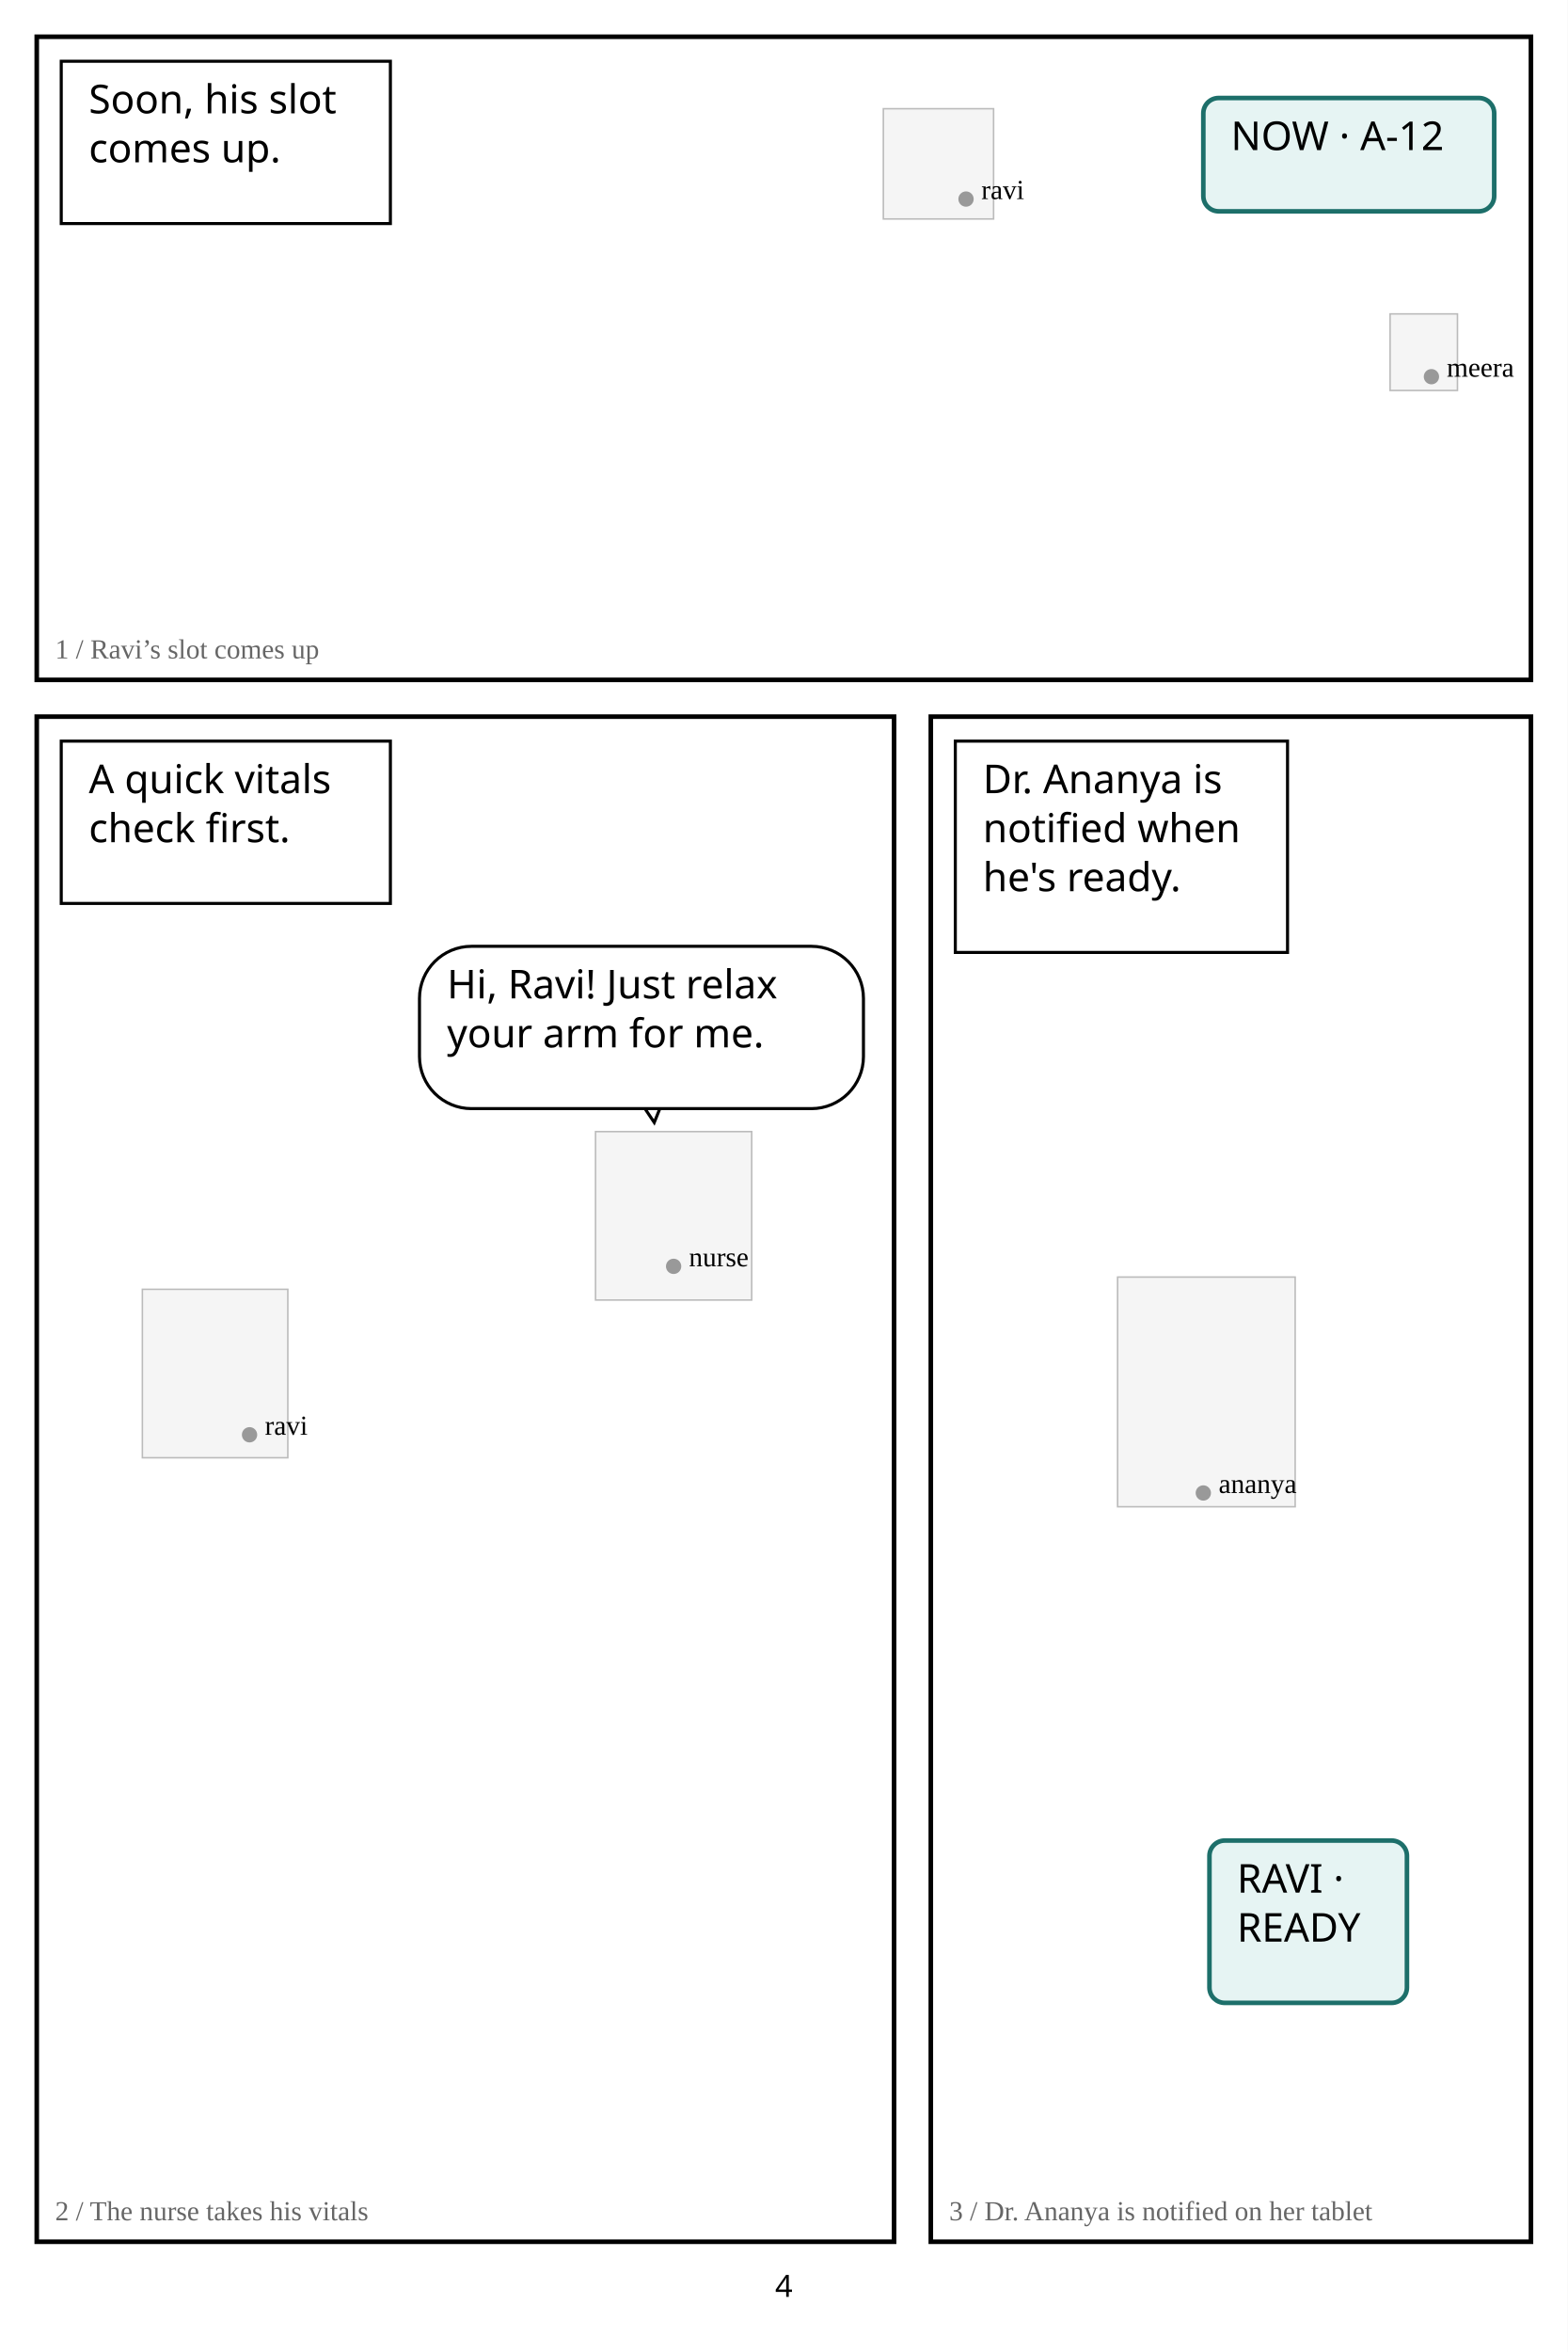
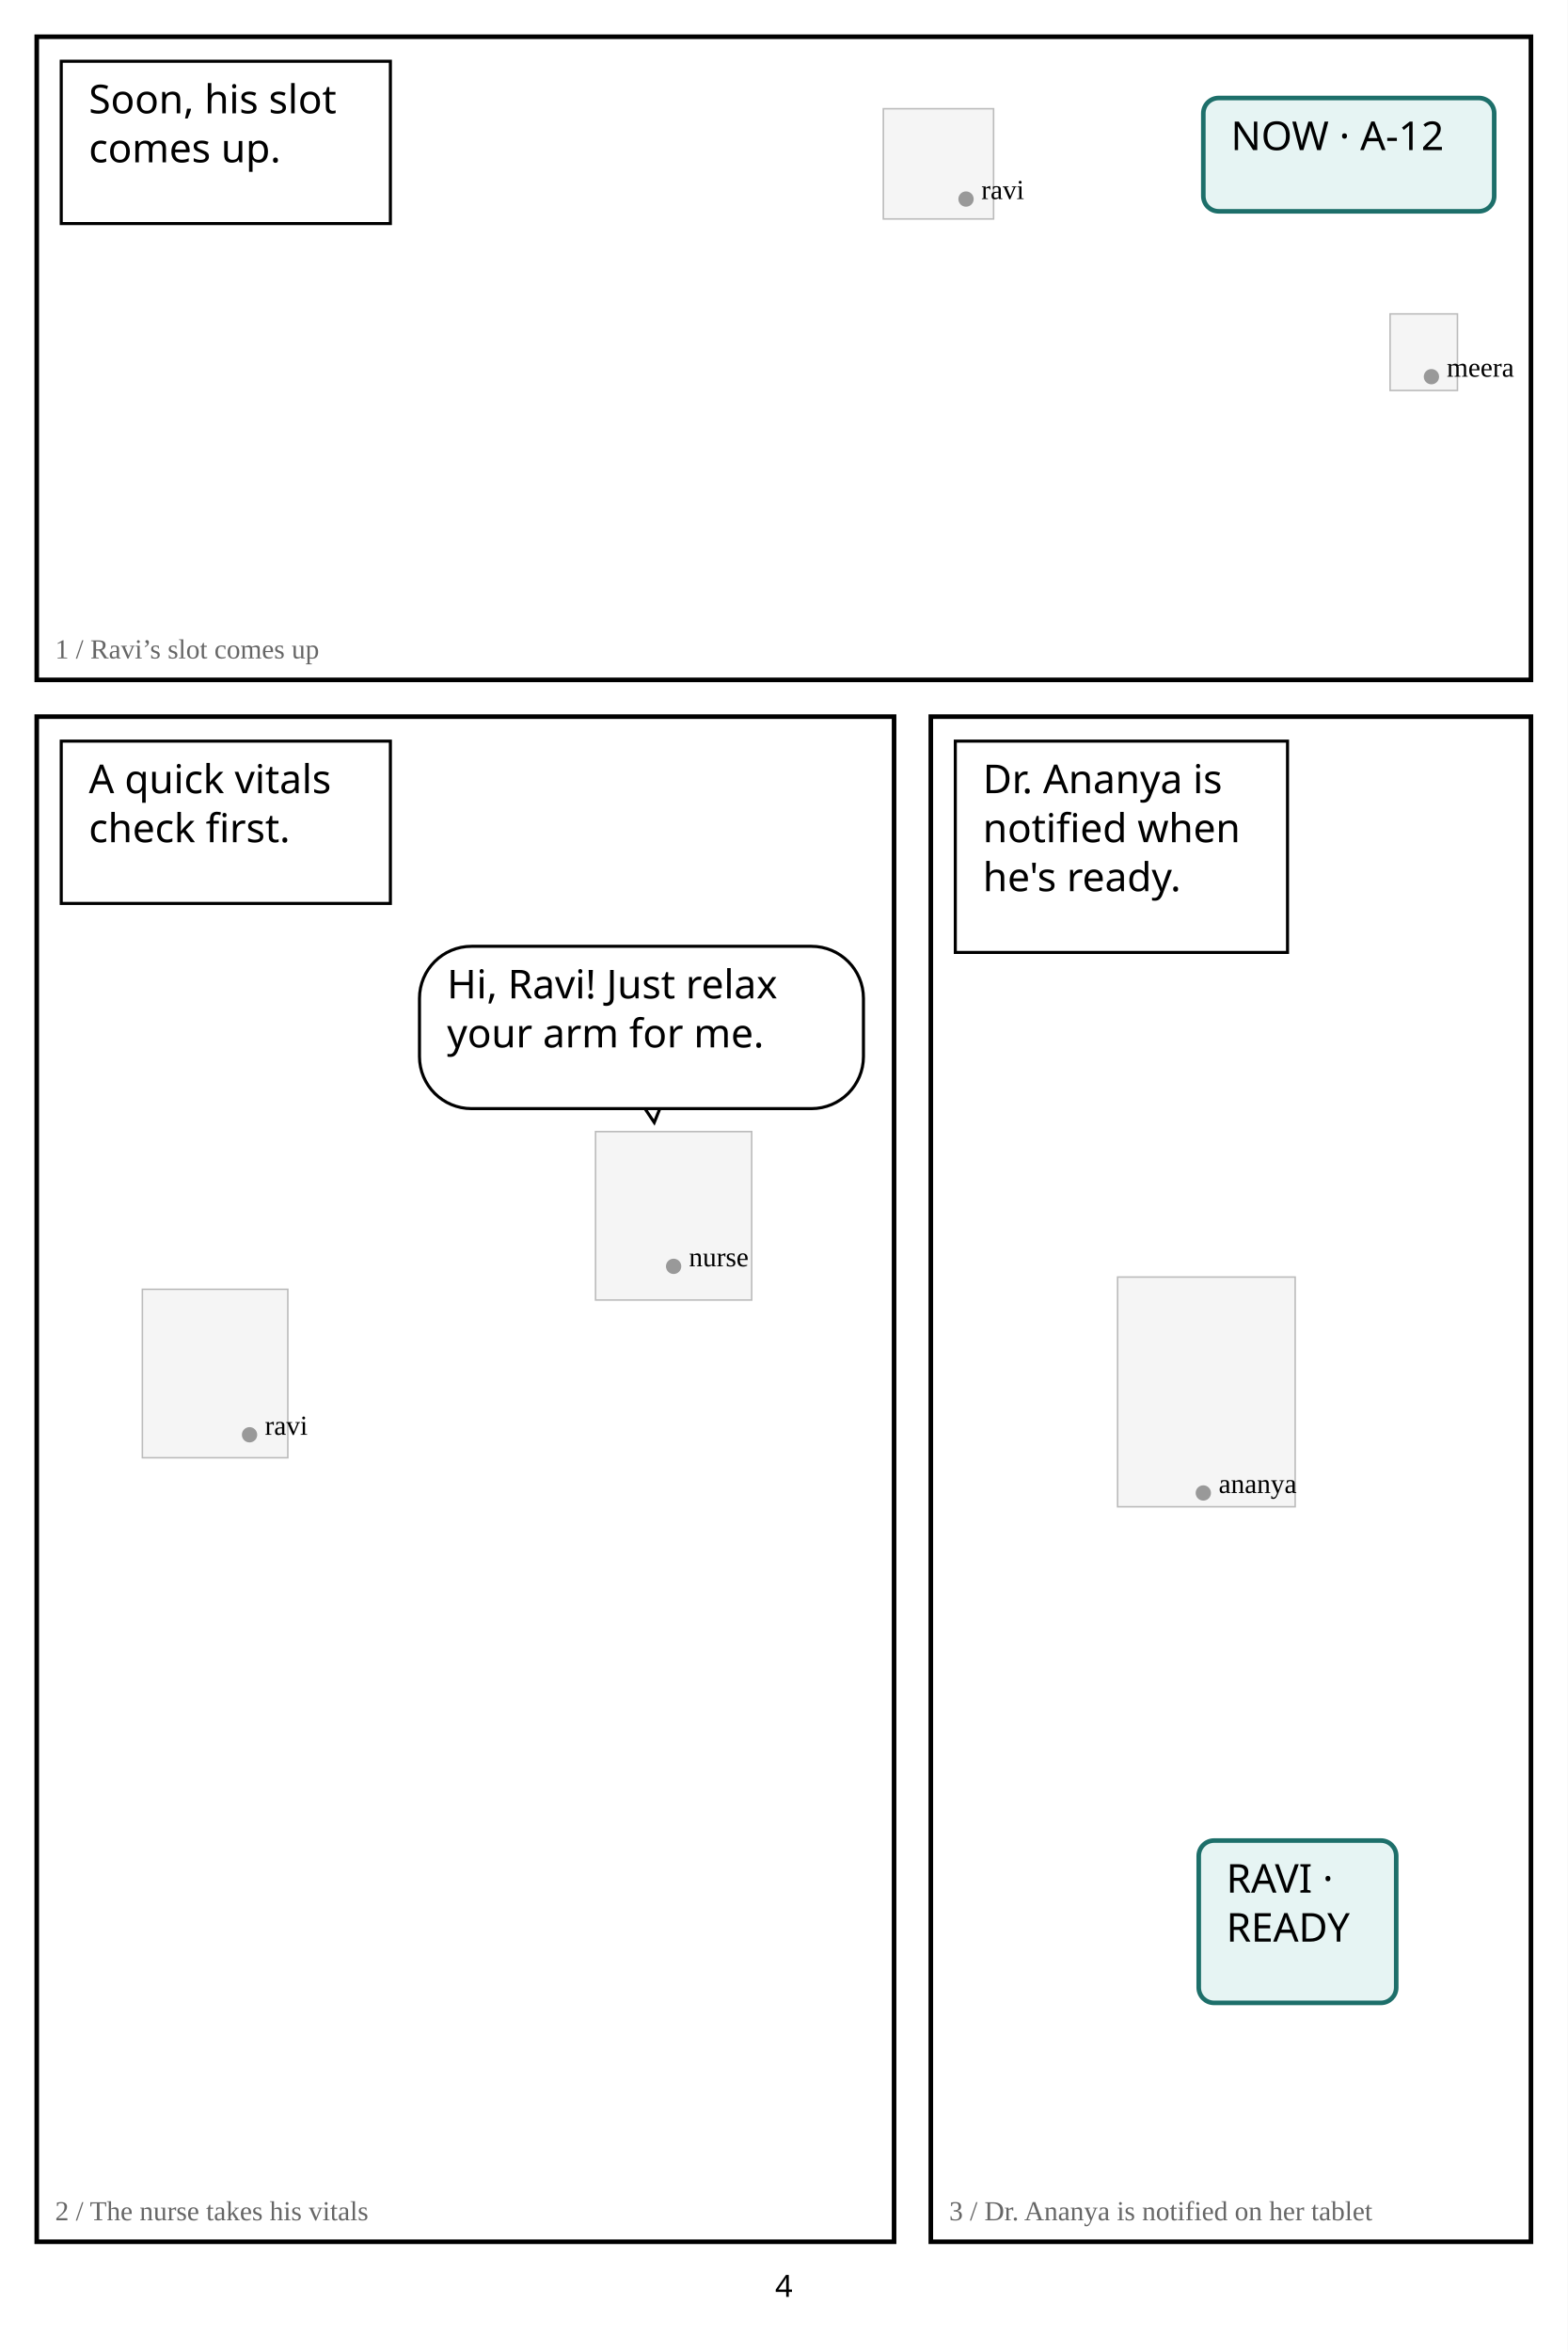
<svg xmlns="http://www.w3.org/2000/svg" width="1024" height="1536" viewBox="0 0 1024 1536">
  <rect width="1024" height="1536" fill="white" />
  <rect x="577" y="71" width="72" height="72" fill="#f5f5f5" stroke="#bbb" />
  <circle cx="631" cy="130" r="5" fill="#999" />
  <text x="641" y="130" font-size="18">ravi</text>
  <rect x="908" y="205" width="44" height="50" fill="#f5f5f5" stroke="#bbb" />
  <circle cx="935" cy="246" r="5" fill="#999" />
  <text x="945" y="246" font-size="18">meera</text>
  <rect x="24" y="24" width="976" height="420" fill="none" stroke="black" stroke-width="3" />
  <rect x="40" y="40" width="215" height="106" rx="34" fill="white" stroke="white" stroke-width="6" />
  <rect x="786" y="64" width="190" height="74" rx="34" fill="white" stroke="white" stroke-width="6" />
  <rect x="40" y="40" width="215" height="106" fill="white" stroke="black" stroke-width="2" />
  <text x="58" y="74" font-family="Meiryo,MS Gothic,sans-serif" font-size="26" fill="black">Soon, his slot </text>
  <text x="58" y="106" font-family="Meiryo,MS Gothic,sans-serif" font-size="26" fill="black">comes up.</text>
  <rect x="786" y="64" width="190" height="74" rx="10" fill="#e6f4f3" stroke="#1d6f6a" stroke-width="3" />
  <text x="804" y="98" font-family="Meiryo,MS Gothic,sans-serif" font-size="26" fill="black">NOW · A-12</text>
  <text x="36" y="430" font-size="18" fill="#666">1 / Ravi’s slot comes up</text>
  <rect x="93" y="842" width="95" height="110" fill="#f5f5f5" stroke="#bbb" />
  <circle cx="163" cy="937" r="5" fill="#999" />
  <text x="173" y="937" font-size="18">ravi</text>
  <rect x="389" y="739" width="102" height="110" fill="#f5f5f5" stroke="#bbb" />
  <circle cx="440" cy="827" r="5" fill="#999" />
  <text x="450" y="827" font-size="18">nurse</text>
  <rect x="24" y="468" width="560" height="996" fill="none" stroke="black" stroke-width="3" />
  <rect x="40" y="484" width="215" height="106" rx="34" fill="white" stroke="white" stroke-width="6" />
  <rect x="274" y="618" width="290" height="106" rx="34" fill="white" stroke="white" stroke-width="6" />
  <path d="M 418.601 720.036 L 427.353 733.054 L 432.601 720.036 Z" fill="white" stroke="white" stroke-width="6" stroke-linejoin="round" />
  <rect x="40" y="484" width="215" height="106" fill="white" stroke="black" stroke-width="2" />
  <text x="58" y="518" font-family="Meiryo,MS Gothic,sans-serif" font-size="26" fill="black">A quick vitals </text>
  <text x="58" y="550" font-family="Meiryo,MS Gothic,sans-serif" font-size="26" fill="black">check first.</text>
  <path data-speaker="nurse" d="M 418.601 720.036 L 427.353 733.054 L 432.601 720.036" fill="white" stroke="black" stroke-width="2" />
  <rect x="274" y="618" width="290" height="106" rx="34" fill="white" stroke="black" stroke-width="2" />
  <text x="292" y="652" font-family="Meiryo,MS Gothic,sans-serif" font-size="26" fill="black">Hi, Ravi! Just relax </text>
  <text x="292" y="684" font-family="Meiryo,MS Gothic,sans-serif" font-size="26" fill="black">your arm for me.</text>
  <text x="36" y="1450" font-size="18" fill="#666">2 / The nurse takes his vitals</text>
  <rect x="730" y="834" width="116" height="150" fill="#f5f5f5" stroke="#bbb" />
  <circle cx="786" cy="975" r="5" fill="#999" />
  <text x="796" y="975" font-size="18">ananya</text>
  <rect x="608" y="468" width="392" height="996" fill="none" stroke="black" stroke-width="3" />
  <rect x="624" y="484" width="217" height="138" rx="34" fill="white" stroke="white" stroke-width="6" />
-   <rect x="790" y="1202" width="129" height="106" rx="34" fill="white" stroke="white" stroke-width="6" />
+   <rect x="783" y="1202" width="129" height="106" rx="34" fill="white" stroke="white" stroke-width="6" />
  <rect x="624" y="484" width="217" height="138" fill="white" stroke="black" stroke-width="2" />
  <text x="642" y="518" font-family="Meiryo,MS Gothic,sans-serif" font-size="26" fill="black">Dr. Ananya is </text>
  <text x="642" y="550" font-family="Meiryo,MS Gothic,sans-serif" font-size="26" fill="black">notified when </text>
  <text x="642" y="582" font-family="Meiryo,MS Gothic,sans-serif" font-size="26" fill="black">he's ready.</text>
-   <rect x="790" y="1202" width="129" height="106" rx="10" fill="#e6f4f3" stroke="#1d6f6a" stroke-width="3" />
-   <text x="808" y="1236" font-family="Meiryo,MS Gothic,sans-serif" font-size="26" fill="black">RAVI · </text>
-   <text x="808" y="1268" font-family="Meiryo,MS Gothic,sans-serif" font-size="26" fill="black">READY</text>
+   <rect x="783" y="1202" width="129" height="106" rx="10" fill="#e6f4f3" stroke="#1d6f6a" stroke-width="3" />
+   <text x="801" y="1236" font-family="Meiryo,MS Gothic,sans-serif" font-size="26" fill="black">RAVI · </text>
+   <text x="801" y="1268" font-family="Meiryo,MS Gothic,sans-serif" font-size="26" fill="black">READY</text>
  <text x="620" y="1450" font-size="18" fill="#666">3 / Dr. Ananya is notified on her tablet</text>
  <text x="512" y="1500" text-anchor="middle" font-family="sans-serif" font-size="20">4</text>
</svg>
